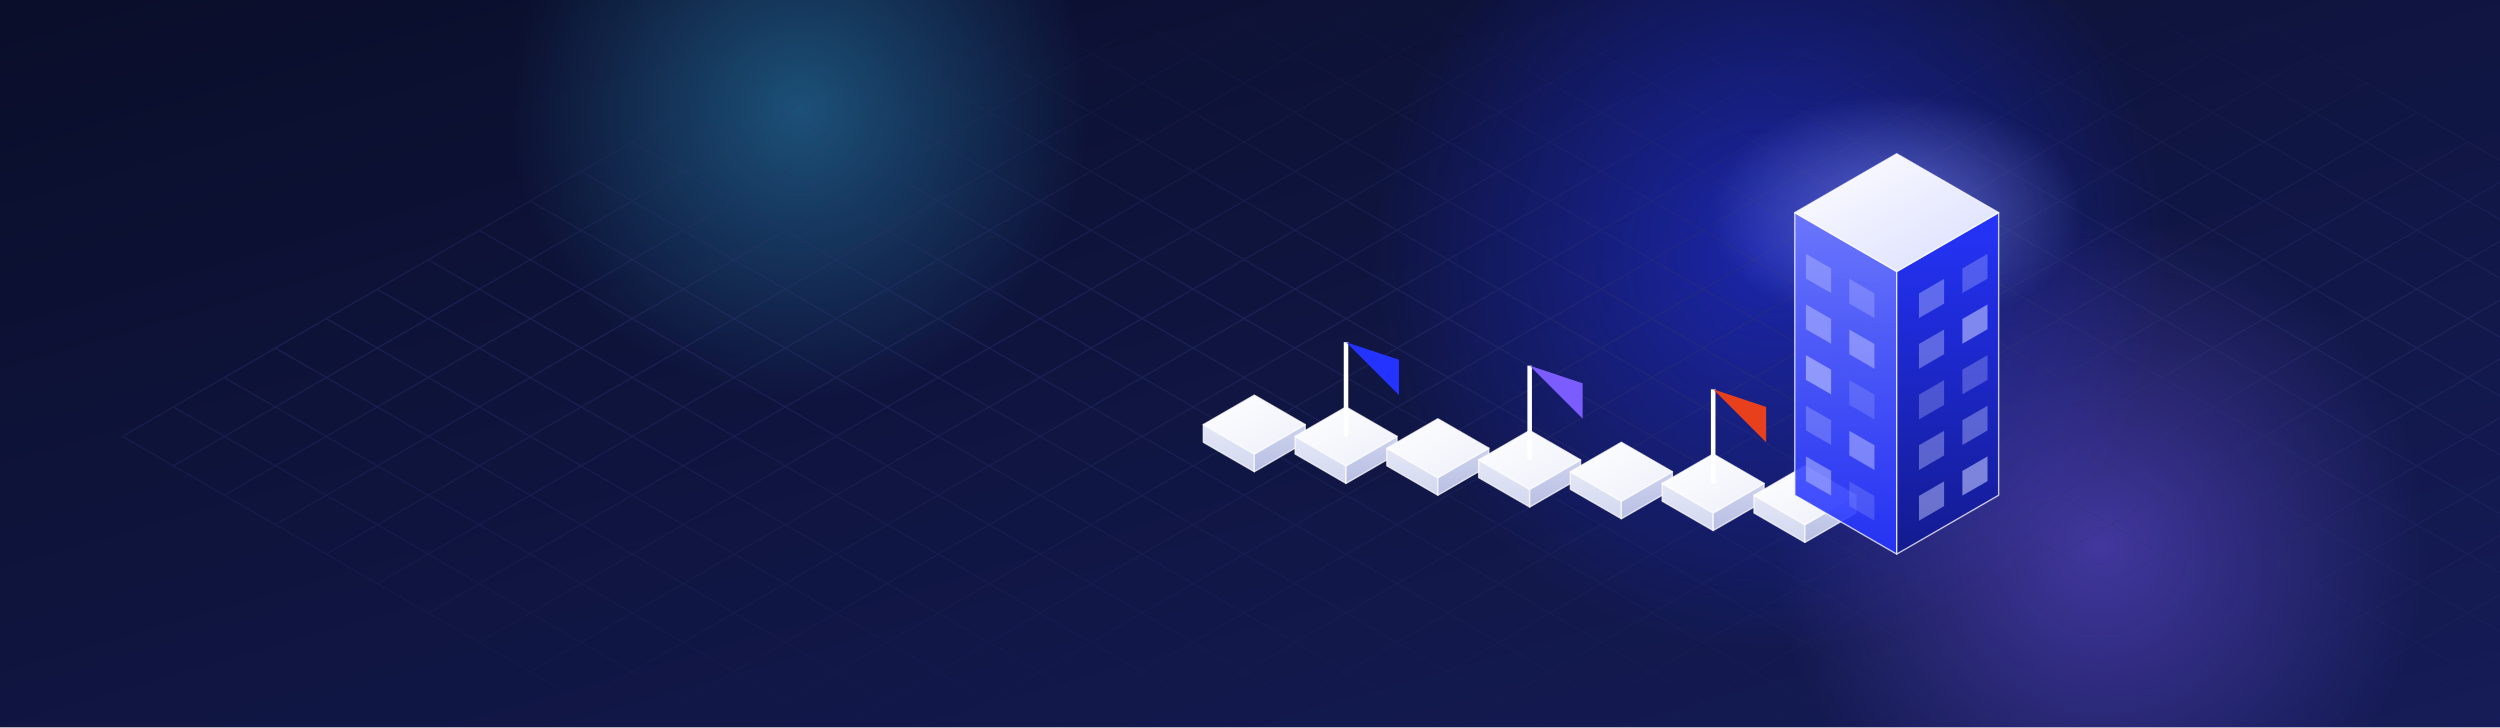
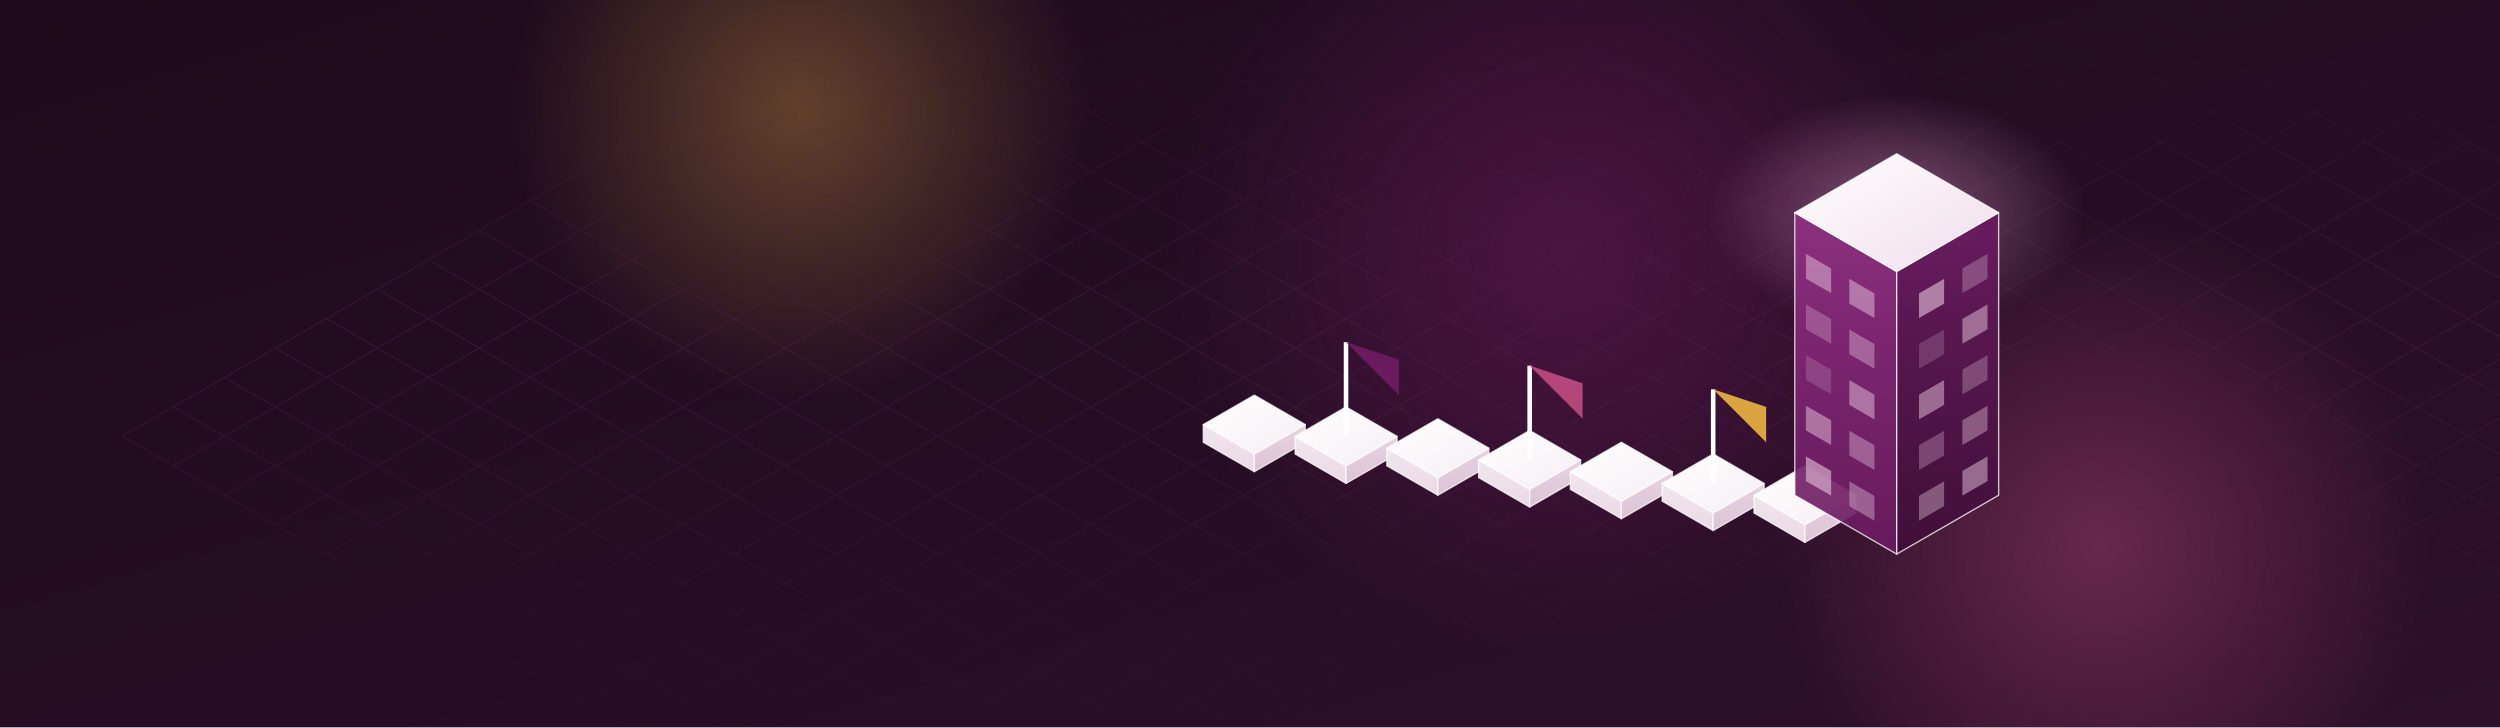
<svg xmlns="http://www.w3.org/2000/svg" viewBox="0 0 2200 640" preserveAspectRatio="xMidYMid slice">
  <defs>
    <linearGradient id="gBg" x1="0" y1="0" x2="1" y2="1">
-       <stop offset="0" stop-color="#0A0E2A" />
-       <stop offset="1" stop-color="#151C57" />
+       <stop offset="0" stop-color="#1E0A1C" />
+       <stop offset="1" stop-color="#2E1029" />
    </linearGradient>
    <radialGradient id="gB1">
-       <stop offset="0" stop-color="#2433FF" stop-opacity="0.55" />
-       <stop offset="1" stop-color="#2433FF" stop-opacity="0" />
+       <stop offset="0" stop-color="#6A1B5F" stop-opacity="0.55" />
+       <stop offset="1" stop-color="#6A1B5F" stop-opacity="0" />
    </radialGradient>
    <radialGradient id="gB2">
-       <stop offset="0" stop-color="#7B5CFF" stop-opacity="0.45" />
-       <stop offset="1" stop-color="#7B5CFF" stop-opacity="0" />
+       <stop offset="0" stop-color="#B4467C" stop-opacity="0.45" />
+       <stop offset="1" stop-color="#B4467C" stop-opacity="0" />
    </radialGradient>
    <radialGradient id="gB3">
-       <stop offset="0" stop-color="#38C6F4" stop-opacity="0.35" />
-       <stop offset="1" stop-color="#38C6F4" stop-opacity="0" />
+       <stop offset="0" stop-color="#D9A441" stop-opacity="0.35" />
+       <stop offset="1" stop-color="#D9A441" stop-opacity="0" />
    </radialGradient>
    <radialGradient id="gGlow">
-       <stop offset="0" stop-color="#8D98FF" stop-opacity=".55" />
-       <stop offset="1" stop-color="#8D98FF" stop-opacity="0" />
+       <stop offset="0" stop-color="#C98AB9" stop-opacity=".55" />
+       <stop offset="1" stop-color="#C98AB9" stop-opacity="0" />
    </radialGradient>
    <linearGradient id="gTop" x1="0" y1="0" x2="1" y2="1">
      <stop offset="0" stop-color="#FFFFFF" />
-       <stop offset="1" stop-color="#D9DDFF" />
+       <stop offset="1" stop-color="#F0DCEA" />
    </linearGradient>
    <linearGradient id="gLeft" x1="0" y1="0" x2="0" y2="1">
-       <stop offset="0" stop-color="#6E79FF" stop-opacity=".95" />
-       <stop offset="1" stop-color="#2433FF" stop-opacity=".9" />
+       <stop offset="0" stop-color="#8E2F80" stop-opacity=".95" />
+       <stop offset="1" stop-color="#6A1B5F" stop-opacity=".9" />
    </linearGradient>
    <linearGradient id="gRight" x1="0" y1="0" x2="0" y2="1">
-       <stop offset="0" stop-color="#2433FF" stop-opacity=".95" />
-       <stop offset="1" stop-color="#121A8F" stop-opacity=".95" />
+       <stop offset="0" stop-color="#6A1B5F" stop-opacity=".95" />
+       <stop offset="1" stop-color="#3E0F38" stop-opacity=".95" />
    </linearGradient>
    <linearGradient id="gLeftV" x1="0" y1="0" x2="0" y2="1">
-       <stop offset="0" stop-color="#A58CFF" />
-       <stop offset="1" stop-color="#7B5CFF" />
+       <stop offset="0" stop-color="#D07AA4" />
+       <stop offset="1" stop-color="#B4467C" />
    </linearGradient>
    <linearGradient id="gRightV" x1="0" y1="0" x2="0" y2="1">
-       <stop offset="0" stop-color="#7B5CFF" />
-       <stop offset="1" stop-color="#4B2FC9" />
+       <stop offset="0" stop-color="#B4467C" />
+       <stop offset="1" stop-color="#7A1F55" />
    </linearGradient>
    <linearGradient id="gLeftC" x1="0" y1="0" x2="0" y2="1">
-       <stop offset="0" stop-color="#8BE0FF" />
-       <stop offset="1" stop-color="#38C6F4" />
+       <stop offset="0" stop-color="#F0CF86" />
+       <stop offset="1" stop-color="#D9A441" />
    </linearGradient>
    <linearGradient id="gRightC" x1="0" y1="0" x2="0" y2="1">
-       <stop offset="0" stop-color="#38C6F4" />
-       <stop offset="1" stop-color="#1C8FC4" />
+       <stop offset="0" stop-color="#D9A441" />
+       <stop offset="1" stop-color="#A87A26" />
    </linearGradient>
    <linearGradient id="gLeftR" x1="0" y1="0" x2="0" y2="1">
-       <stop offset="0" stop-color="#FF8A6A" />
-       <stop offset="1" stop-color="#E8401C" />
+       <stop offset="0" stop-color="#F0CF86" />
+       <stop offset="1" stop-color="#D9A441" />
    </linearGradient>
    <linearGradient id="gRightR" x1="0" y1="0" x2="0" y2="1">
-       <stop offset="0" stop-color="#E8401C" />
-       <stop offset="1" stop-color="#A82A0E" />
+       <stop offset="0" stop-color="#D9A441" />
+       <stop offset="1" stop-color="#A87A26" />
    </linearGradient>
    <linearGradient id="gTopW" x1="0" y1="0" x2="1" y2="1">
      <stop offset="0" stop-color="#FFFFFF" />
-       <stop offset="1" stop-color="#EEF0FA" />
+       <stop offset="1" stop-color="#F5EEF3" />
    </linearGradient>
    <linearGradient id="gLeftW" x1="0" y1="0" x2="0" y2="1">
-       <stop offset="0" stop-color="#E4E7F6" />
-       <stop offset="1" stop-color="#D3D8F0" />
+       <stop offset="0" stop-color="#F1E6EE" />
+       <stop offset="1" stop-color="#EAD9E5" />
    </linearGradient>
    <linearGradient id="gRightW" x1="0" y1="0" x2="0" y2="1">
-       <stop offset="0" stop-color="#CDD2EE" />
-       <stop offset="1" stop-color="#B9BFE3" />
+       <stop offset="0" stop-color="#E6D3E0" />
+       <stop offset="1" stop-color="#DCC3D5" />
    </linearGradient>
    <linearGradient id="gFade" x1="0" y1="0" x2="0" y2="1">
      <stop offset="0" stop-color="#fff" stop-opacity="0" />
      <stop offset=".45" stop-color="#fff" stop-opacity="1" />
      <stop offset="1" stop-color="#fff" stop-opacity="0" />
    </linearGradient>
    <mask id="mGrid">
      <rect width="100%" height="100%" fill="url(#gFade)" />
    </mask>
    <filter id="fSoft" x="-50%" y="-50%" width="200%" height="200%">
      <feGaussianBlur stdDeviation="9" />
    </filter>
  </defs>
  <defs>
    <radialGradient id="gNode0" cx=".35" cy=".3">
      <stop offset="0" stop-color="#fff" />
-       <stop offset=".35" stop-color="#2433FF" />
-       <stop offset="1" stop-color="#121A8F" />
+       <stop offset=".35" stop-color="#6A1B5F" />
+       <stop offset="1" stop-color="#3E0F38" />
    </radialGradient>
    <radialGradient id="gNode1" cx=".35" cy=".3">
      <stop offset="0" stop-color="#fff" />
-       <stop offset=".35" stop-color="#7B5CFF" />
-       <stop offset="1" stop-color="#4B2FC9" />
+       <stop offset=".35" stop-color="#B4467C" />
+       <stop offset="1" stop-color="#7A1F55" />
    </radialGradient>
    <radialGradient id="gNode2" cx=".35" cy=".3">
      <stop offset="0" stop-color="#fff" />
-       <stop offset=".35" stop-color="#38C6F4" />
-       <stop offset="1" stop-color="#1C8FC4" />
+       <stop offset=".35" stop-color="#D9A441" />
+       <stop offset="1" stop-color="#A87A26" />
    </radialGradient>
  </defs>
  <rect width="100%" height="100%" fill="url(#gBg)" />
-   <circle cx="1558.2" cy="224" r="352" fill="url(#gB1)" />
+   <circle cx="1375.8" cy="224" r="352" fill="url(#gB1)" />
  <circle cx="1848" cy="480" r="288" fill="url(#gB2)" />
  <circle cx="704" cy="96" r="256" fill="url(#gB3)" />
-   <g stroke="#2A3170" stroke-width="1" opacity="0.5" mask="url(#mGrid)">
+   <g stroke="#4A1E45" stroke-width="1" opacity="0.5" mask="url(#mGrid)">
    <line x1="1364" y1="-341.3" x2="107.7" y2="384" />
    <line x1="1364" y1="-341.3" x2="2620.3" y2="384" />
    <line x1="1408.9" y1="-315.4" x2="152.6" y2="409.9" />
    <line x1="1319.1" y1="-315.4" x2="2575.4" y2="409.9" />
    <line x1="1453.7" y1="-289.5" x2="197.4" y2="435.8" />
    <line x1="1274.3" y1="-289.5" x2="2530.6" y2="435.8" />
    <line x1="1498.6" y1="-263.6" x2="242.3" y2="461.7" />
    <line x1="1229.4" y1="-263.6" x2="2485.7" y2="461.7" />
    <line x1="1543.5" y1="-237.7" x2="287.2" y2="487.6" />
    <line x1="1184.5" y1="-237.7" x2="2440.8" y2="487.6" />
    <line x1="1588.3" y1="-211.8" x2="332" y2="513.5" />
    <line x1="1139.7" y1="-211.8" x2="2396" y2="513.5" />
    <line x1="1633.2" y1="-185.9" x2="376.9" y2="539.4" />
    <line x1="1094.8" y1="-185.9" x2="2351.1" y2="539.4" />
    <line x1="1678.1" y1="-160" x2="421.8" y2="565.3" />
    <line x1="1049.9" y1="-160" x2="2306.2" y2="565.3" />
    <line x1="1722.9" y1="-134.1" x2="466.6" y2="591.2" />
    <line x1="1005.1" y1="-134.1" x2="2261.4" y2="591.2" />
    <line x1="1767.8" y1="-108.2" x2="511.5" y2="617.1" />
    <line x1="960.2" y1="-108.2" x2="2216.5" y2="617.1" />
    <line x1="1812.7" y1="-82.3" x2="556.4" y2="643" />
    <line x1="915.3" y1="-82.3" x2="2171.6" y2="643" />
    <line x1="1857.6" y1="-56.4" x2="601.2" y2="669" />
    <line x1="870.4" y1="-56.4" x2="2126.8" y2="669" />
    <line x1="1902.4" y1="-30.5" x2="646.1" y2="694.9" />
    <line x1="825.6" y1="-30.5" x2="2081.9" y2="694.9" />
    <line x1="1947.3" y1="-4.6" x2="691" y2="720.8" />
    <line x1="780.7" y1="-4.6" x2="2037" y2="720.8" />
    <line x1="1992.2" y1="21.3" x2="735.8" y2="746.7" />
    <line x1="735.8" y1="21.3" x2="1992.2" y2="746.7" />
    <line x1="2037" y1="47.2" x2="780.7" y2="772.6" />
    <line x1="691" y1="47.2" x2="1947.3" y2="772.6" />
    <line x1="2081.9" y1="73.1" x2="825.6" y2="798.5" />
    <line x1="646.1" y1="73.1" x2="1902.4" y2="798.5" />
    <line x1="2126.8" y1="99" x2="870.4" y2="824.4" />
    <line x1="601.2" y1="99" x2="1857.6" y2="824.4" />
    <line x1="2171.6" y1="125" x2="915.3" y2="850.3" />
    <line x1="556.4" y1="125" x2="1812.7" y2="850.3" />
    <line x1="2216.5" y1="150.9" x2="960.2" y2="876.2" />
    <line x1="511.5" y1="150.9" x2="1767.8" y2="876.2" />
    <line x1="2261.4" y1="176.8" x2="1005.1" y2="902.1" />
    <line x1="466.6" y1="176.8" x2="1722.9" y2="902.1" />
    <line x1="2306.2" y1="202.7" x2="1049.9" y2="928" />
    <line x1="421.8" y1="202.7" x2="1678.1" y2="928" />
    <line x1="2351.1" y1="228.6" x2="1094.8" y2="953.9" />
    <line x1="376.9" y1="228.6" x2="1633.2" y2="953.9" />
    <line x1="2396" y1="254.5" x2="1139.7" y2="979.8" />
    <line x1="332" y1="254.5" x2="1588.3" y2="979.8" />
    <line x1="2440.8" y1="280.4" x2="1184.5" y2="1005.7" />
    <line x1="287.2" y1="280.4" x2="1543.5" y2="1005.7" />
    <line x1="2485.7" y1="306.3" x2="1229.4" y2="1031.6" />
    <line x1="242.3" y1="306.3" x2="1498.6" y2="1031.6" />
    <line x1="2530.6" y1="332.2" x2="1274.3" y2="1057.5" />
    <line x1="197.4" y1="332.2" x2="1453.7" y2="1057.5" />
    <line x1="2575.4" y1="358.1" x2="1319.1" y2="1083.4" />
    <line x1="152.6" y1="358.1" x2="1408.9" y2="1083.4" />
    <line x1="2620.3" y1="384" x2="1364" y2="1109.3" />
    <line x1="107.7" y1="384" x2="1364" y2="1109.3" />
  </g>
  <g>
    <polygon points="1058.9,389.2 1103.8,415.1 1103.8,399.5 1058.9,373.6" fill="url(#gLeftW)" stroke="rgba(255,255,255,.75)" stroke-width="1.2" stroke-linejoin="round" />
    <polygon points="1148.6,389.2 1103.8,415.1 1103.8,399.5 1148.6,373.6" fill="url(#gRightW)" stroke="rgba(255,255,255,.75)" stroke-width="1.2" stroke-linejoin="round" />
    <polygon points="1103.8,347.7 1148.6,373.6 1103.8,399.5 1058.9,373.6" fill="url(#gTopW)" stroke="rgba(255,255,255,.75)" stroke-width="1.2" stroke-linejoin="round" />
  </g>
  <g>
    <polygon points="1139.7,399.5 1184.5,425.4 1184.5,409.9 1139.7,384" fill="url(#gLeftW)" stroke="rgba(255,255,255,.75)" stroke-width="1.2" stroke-linejoin="round" />
    <polygon points="1229.4,399.5 1184.5,425.4 1184.5,409.9 1229.4,384" fill="url(#gRightW)" stroke="rgba(255,255,255,.75)" stroke-width="1.2" stroke-linejoin="round" />
    <polygon points="1184.5,358.1 1229.4,384 1184.5,409.9 1139.7,384" fill="url(#gTopW)" stroke="rgba(255,255,255,.75)" stroke-width="1.2" stroke-linejoin="round" />
  </g>
  <g>
    <polygon points="1220.4,409.9 1265.3,435.8 1265.3,420.3 1220.4,394.4" fill="url(#gLeftW)" stroke="rgba(255,255,255,.75)" stroke-width="1.2" stroke-linejoin="round" />
    <polygon points="1310.2,409.9 1265.3,435.8 1265.3,420.3 1310.2,394.4" fill="url(#gRightW)" stroke="rgba(255,255,255,.75)" stroke-width="1.2" stroke-linejoin="round" />
    <polygon points="1265.3,368.5 1310.2,394.4 1265.3,420.3 1220.4,394.4" fill="url(#gTopW)" stroke="rgba(255,255,255,.75)" stroke-width="1.2" stroke-linejoin="round" />
  </g>
  <g>
    <polygon points="1301.2,420.3 1346.1,446.2 1346.1,430.6 1301.2,404.7" fill="url(#gLeftW)" stroke="rgba(255,255,255,.75)" stroke-width="1.2" stroke-linejoin="round" />
    <polygon points="1390.9,420.3 1346.1,446.2 1346.1,430.6 1390.9,404.7" fill="url(#gRightW)" stroke="rgba(255,255,255,.75)" stroke-width="1.2" stroke-linejoin="round" />
    <polygon points="1346.1,378.8 1390.9,404.7 1346.1,430.6 1301.2,404.7" fill="url(#gTopW)" stroke="rgba(255,255,255,.75)" stroke-width="1.2" stroke-linejoin="round" />
  </g>
  <g>
    <polygon points="1381.9,430.6 1426.8,456.5 1426.8,441 1381.9,415.1" fill="url(#gLeftW)" stroke="rgba(255,255,255,.75)" stroke-width="1.2" stroke-linejoin="round" />
    <polygon points="1471.7,430.6 1426.8,456.5 1426.8,441 1471.7,415.1" fill="url(#gRightW)" stroke="rgba(255,255,255,.75)" stroke-width="1.2" stroke-linejoin="round" />
    <polygon points="1426.8,389.2 1471.7,415.1 1426.8,441 1381.9,415.1" fill="url(#gTopW)" stroke="rgba(255,255,255,.75)" stroke-width="1.2" stroke-linejoin="round" />
  </g>
  <g>
    <polygon points="1462.7,441 1507.6,466.9 1507.6,451.4 1462.7,425.4" fill="url(#gLeftW)" stroke="rgba(255,255,255,.75)" stroke-width="1.2" stroke-linejoin="round" />
    <polygon points="1552.4,441 1507.6,466.9 1507.6,451.4 1552.4,425.4" fill="url(#gRightW)" stroke="rgba(255,255,255,.75)" stroke-width="1.2" stroke-linejoin="round" />
    <polygon points="1507.6,399.5 1552.4,425.4 1507.6,451.4 1462.7,425.4" fill="url(#gTopW)" stroke="rgba(255,255,255,.75)" stroke-width="1.2" stroke-linejoin="round" />
  </g>
  <g>
    <polygon points="1543.5,451.4 1588.3,477.3 1588.3,461.7 1543.5,435.8" fill="url(#gLeftW)" stroke="rgba(255,255,255,.75)" stroke-width="1.2" stroke-linejoin="round" />
    <polygon points="1633.2,451.4 1588.3,477.3 1588.3,461.7 1633.2,435.8" fill="url(#gRightW)" stroke="rgba(255,255,255,.75)" stroke-width="1.2" stroke-linejoin="round" />
    <polygon points="1588.3,409.9 1633.2,435.8 1588.3,461.7 1543.5,435.8" fill="url(#gTopW)" stroke="rgba(255,255,255,.75)" stroke-width="1.2" stroke-linejoin="round" />
  </g>
  <g>
    <ellipse cx="1669.1" cy="187.1" rx="165.8" ry="103.6" fill="url(#gGlow)" />
    <polygon points="1579.4,435.8 1669.1,487.6 1669.1,238.9 1579.4,187.1" fill="url(#gLeft)" stroke="rgba(255,255,255,.75)" stroke-width="1.2" stroke-linejoin="round" />
    <polygon points="1758.8,435.8 1669.1,487.6 1669.1,238.9 1758.8,187.1" fill="url(#gRight)" stroke="rgba(255,255,255,.75)" stroke-width="1.2" stroke-linejoin="round" />
    <polygon points="1669.1,135.3 1758.8,187.1 1669.1,238.9 1579.4,187.1" fill="url(#gTop)" stroke="rgba(255,255,255,.75)" stroke-width="1.2" stroke-linejoin="round" />
-     <polygon points="1589.2,423.4 1611.4,436.1 1611.4,414.4 1589.2,401.6" fill="#BFC6FF" opacity="0.5" />
-     <polygon points="1627.4,445.4 1649.5,458.2 1649.5,436.4 1627.4,423.6" fill="#BFC6FF" opacity="0.2" />
-     <polygon points="1749,423.4 1726.9,436.1 1726.9,414.4 1749,401.6" fill="#BFC6FF" opacity="0.6" />
-     <polygon points="1710.8,445.4 1688.7,458.2 1688.7,436.4 1710.8,423.6" fill="#BFC6FF" opacity="0.5" />
-     <polygon points="1589.2,378.8 1611.4,391.6 1611.4,369.8 1589.2,357.1" fill="#BFC6FF" opacity="0.3" />
-     <polygon points="1627.4,400.8 1649.5,413.6 1649.5,391.8 1627.4,379.1" fill="#BFC6FF" opacity="0.5" />
-     <polygon points="1749,378.8 1726.9,391.6 1726.9,369.8 1749,357.1" fill="#BFC6FF" opacity="0.4" />
-     <polygon points="1710.8,400.8 1688.7,413.6 1688.7,391.8 1710.8,379.1" fill="#BFC6FF" opacity="0.4" />
-     <polygon points="1589.2,334.3 1611.4,347 1611.4,325.3 1589.2,312.5" fill="#BFC6FF" opacity="0.6" />
-     <polygon points="1627.4,356.3 1649.5,369.1 1649.5,347.3 1627.4,334.5" fill="#BFC6FF" opacity="0.2" />
-     <polygon points="1749,334.3 1726.9,347 1726.9,325.3 1749,312.5" fill="#BFC6FF" opacity="0.3" />
-     <polygon points="1710.8,356.3 1688.7,369.1 1688.7,347.3 1710.8,334.5" fill="#BFC6FF" opacity="0.3" />
-     <polygon points="1589.2,289.7 1611.4,302.5 1611.4,280.7 1589.2,267.9" fill="#BFC6FF" opacity="0.5" />
-     <polygon points="1627.4,311.7 1649.5,324.5 1649.5,302.7 1627.4,290" fill="#BFC6FF" opacity="0.5" />
-     <polygon points="1749,289.7 1726.9,302.5 1726.9,280.7 1749,267.9" fill="#BFC6FF" opacity="0.6" />
-     <polygon points="1710.8,311.7 1688.7,324.5 1688.7,302.7 1710.8,290" fill="#BFC6FF" opacity="0.4" />
-     <polygon points="1589.2,245.2 1611.4,257.9 1611.4,236.2 1589.2,223.4" fill="#BFC6FF" opacity="0.4" />
-     <polygon points="1627.4,267.2 1649.5,279.9 1649.5,258.2 1627.4,245.4" fill="#BFC6FF" opacity="0.3" />
-     <polygon points="1749,245.2 1726.9,257.9 1726.9,236.2 1749,223.4" fill="#BFC6FF" opacity="0.3" />
-     <polygon points="1710.8,267.2 1688.7,279.9 1688.7,258.2 1710.8,245.4" fill="#BFC6FF" opacity="0.4" />
+     <polygon points="1589.2,423.4 1611.4,436.1 1611.4,414.4 1589.2,401.6" fill="#E6C3DD" opacity="0.6" />
+     <polygon points="1627.4,445.4 1649.5,458.2 1649.5,436.4 1627.4,423.6" fill="#E6C3DD" opacity="0.4" />
+     <polygon points="1749,423.4 1726.9,436.1 1726.9,414.4 1749,401.6" fill="#E6C3DD" opacity="0.5" />
+     <polygon points="1710.8,445.4 1688.7,458.2 1688.7,436.4 1710.8,423.6" fill="#E6C3DD" opacity="0.4" />
+     <polygon points="1589.2,378.8 1611.4,391.6 1611.4,369.8 1589.2,357.1" fill="#E6C3DD" opacity="0.5" />
+     <polygon points="1627.4,400.8 1649.5,413.6 1649.5,391.8 1627.4,379.1" fill="#E6C3DD" opacity="0.4" />
+     <polygon points="1749,378.8 1726.9,391.6 1726.9,369.8 1749,357.1" fill="#E6C3DD" opacity="0.4" />
+     <polygon points="1710.8,400.8 1688.7,413.6 1688.7,391.8 1710.8,379.1" fill="#E6C3DD" opacity="0.3" />
+     <polygon points="1589.2,334.3 1611.4,347 1611.4,325.3 1589.2,312.5" fill="#E6C3DD" opacity="0.2" />
+     <polygon points="1627.4,356.3 1649.5,369.1 1649.5,347.3 1627.4,334.5" fill="#E6C3DD" opacity="0.5" />
+     <polygon points="1749,334.3 1726.9,347 1726.9,325.3 1749,312.5" fill="#E6C3DD" opacity="0.3" />
+     <polygon points="1710.8,356.3 1688.7,369.1 1688.7,347.3 1710.8,334.5" fill="#E6C3DD" opacity="0.5" />
+     <polygon points="1589.2,289.7 1611.4,302.5 1611.4,280.7 1589.2,267.9" fill="#E6C3DD" opacity="0.3" />
+     <polygon points="1627.4,311.7 1649.5,324.5 1649.5,302.7 1627.4,290" fill="#E6C3DD" opacity="0.4" />
+     <polygon points="1749,289.7 1726.9,302.5 1726.9,280.7 1749,267.9" fill="#E6C3DD" opacity="0.5" />
+     <polygon points="1710.8,311.7 1688.7,324.5 1688.7,302.7 1710.8,290" fill="#E6C3DD" opacity="0.2" />
+     <polygon points="1589.2,245.2 1611.4,257.9 1611.4,236.2 1589.2,223.4" fill="#E6C3DD" opacity="0.5" />
+     <polygon points="1627.4,267.2 1649.5,279.9 1649.5,258.2 1627.4,245.4" fill="#E6C3DD" opacity="0.5" />
+     <polygon points="1749,245.2 1726.9,257.9 1726.9,236.2 1749,223.4" fill="#E6C3DD" opacity="0.3" />
+     <polygon points="1710.8,267.2 1688.7,279.9 1688.7,258.2 1710.8,245.4" fill="#E6C3DD" opacity="0.6" />
  </g>
  <line x1="1184.5" y1="384" x2="1184.5" y2="301.1" stroke="#fff" stroke-width="4" />
-   <path d="M1184.5 301.1 l46.6 15.5 l0 31.1 z" fill="#2433FF" />
+   <path d="M1184.5 301.1 l46.6 15.5 l0 31.1 z" fill="#6A1B5F" />
  <line x1="1346.1" y1="404.7" x2="1346.1" y2="321.8" stroke="#fff" stroke-width="4" />
-   <path d="M1346.1 321.8 l46.6 15.5 l0 31.1 z" fill="#7B5CFF" />
+   <path d="M1346.1 321.8 l46.6 15.5 l0 31.1 z" fill="#B4467C" />
  <line x1="1507.6" y1="425.4" x2="1507.6" y2="342.6" stroke="#fff" stroke-width="4" />
-   <path d="M1507.6 342.6 l46.6 15.5 l0 31.1 z" fill="#E8401C" />
+   <path d="M1507.6 342.6 l46.6 15.5 l0 31.1 z" fill="#D9A441" />
</svg>
